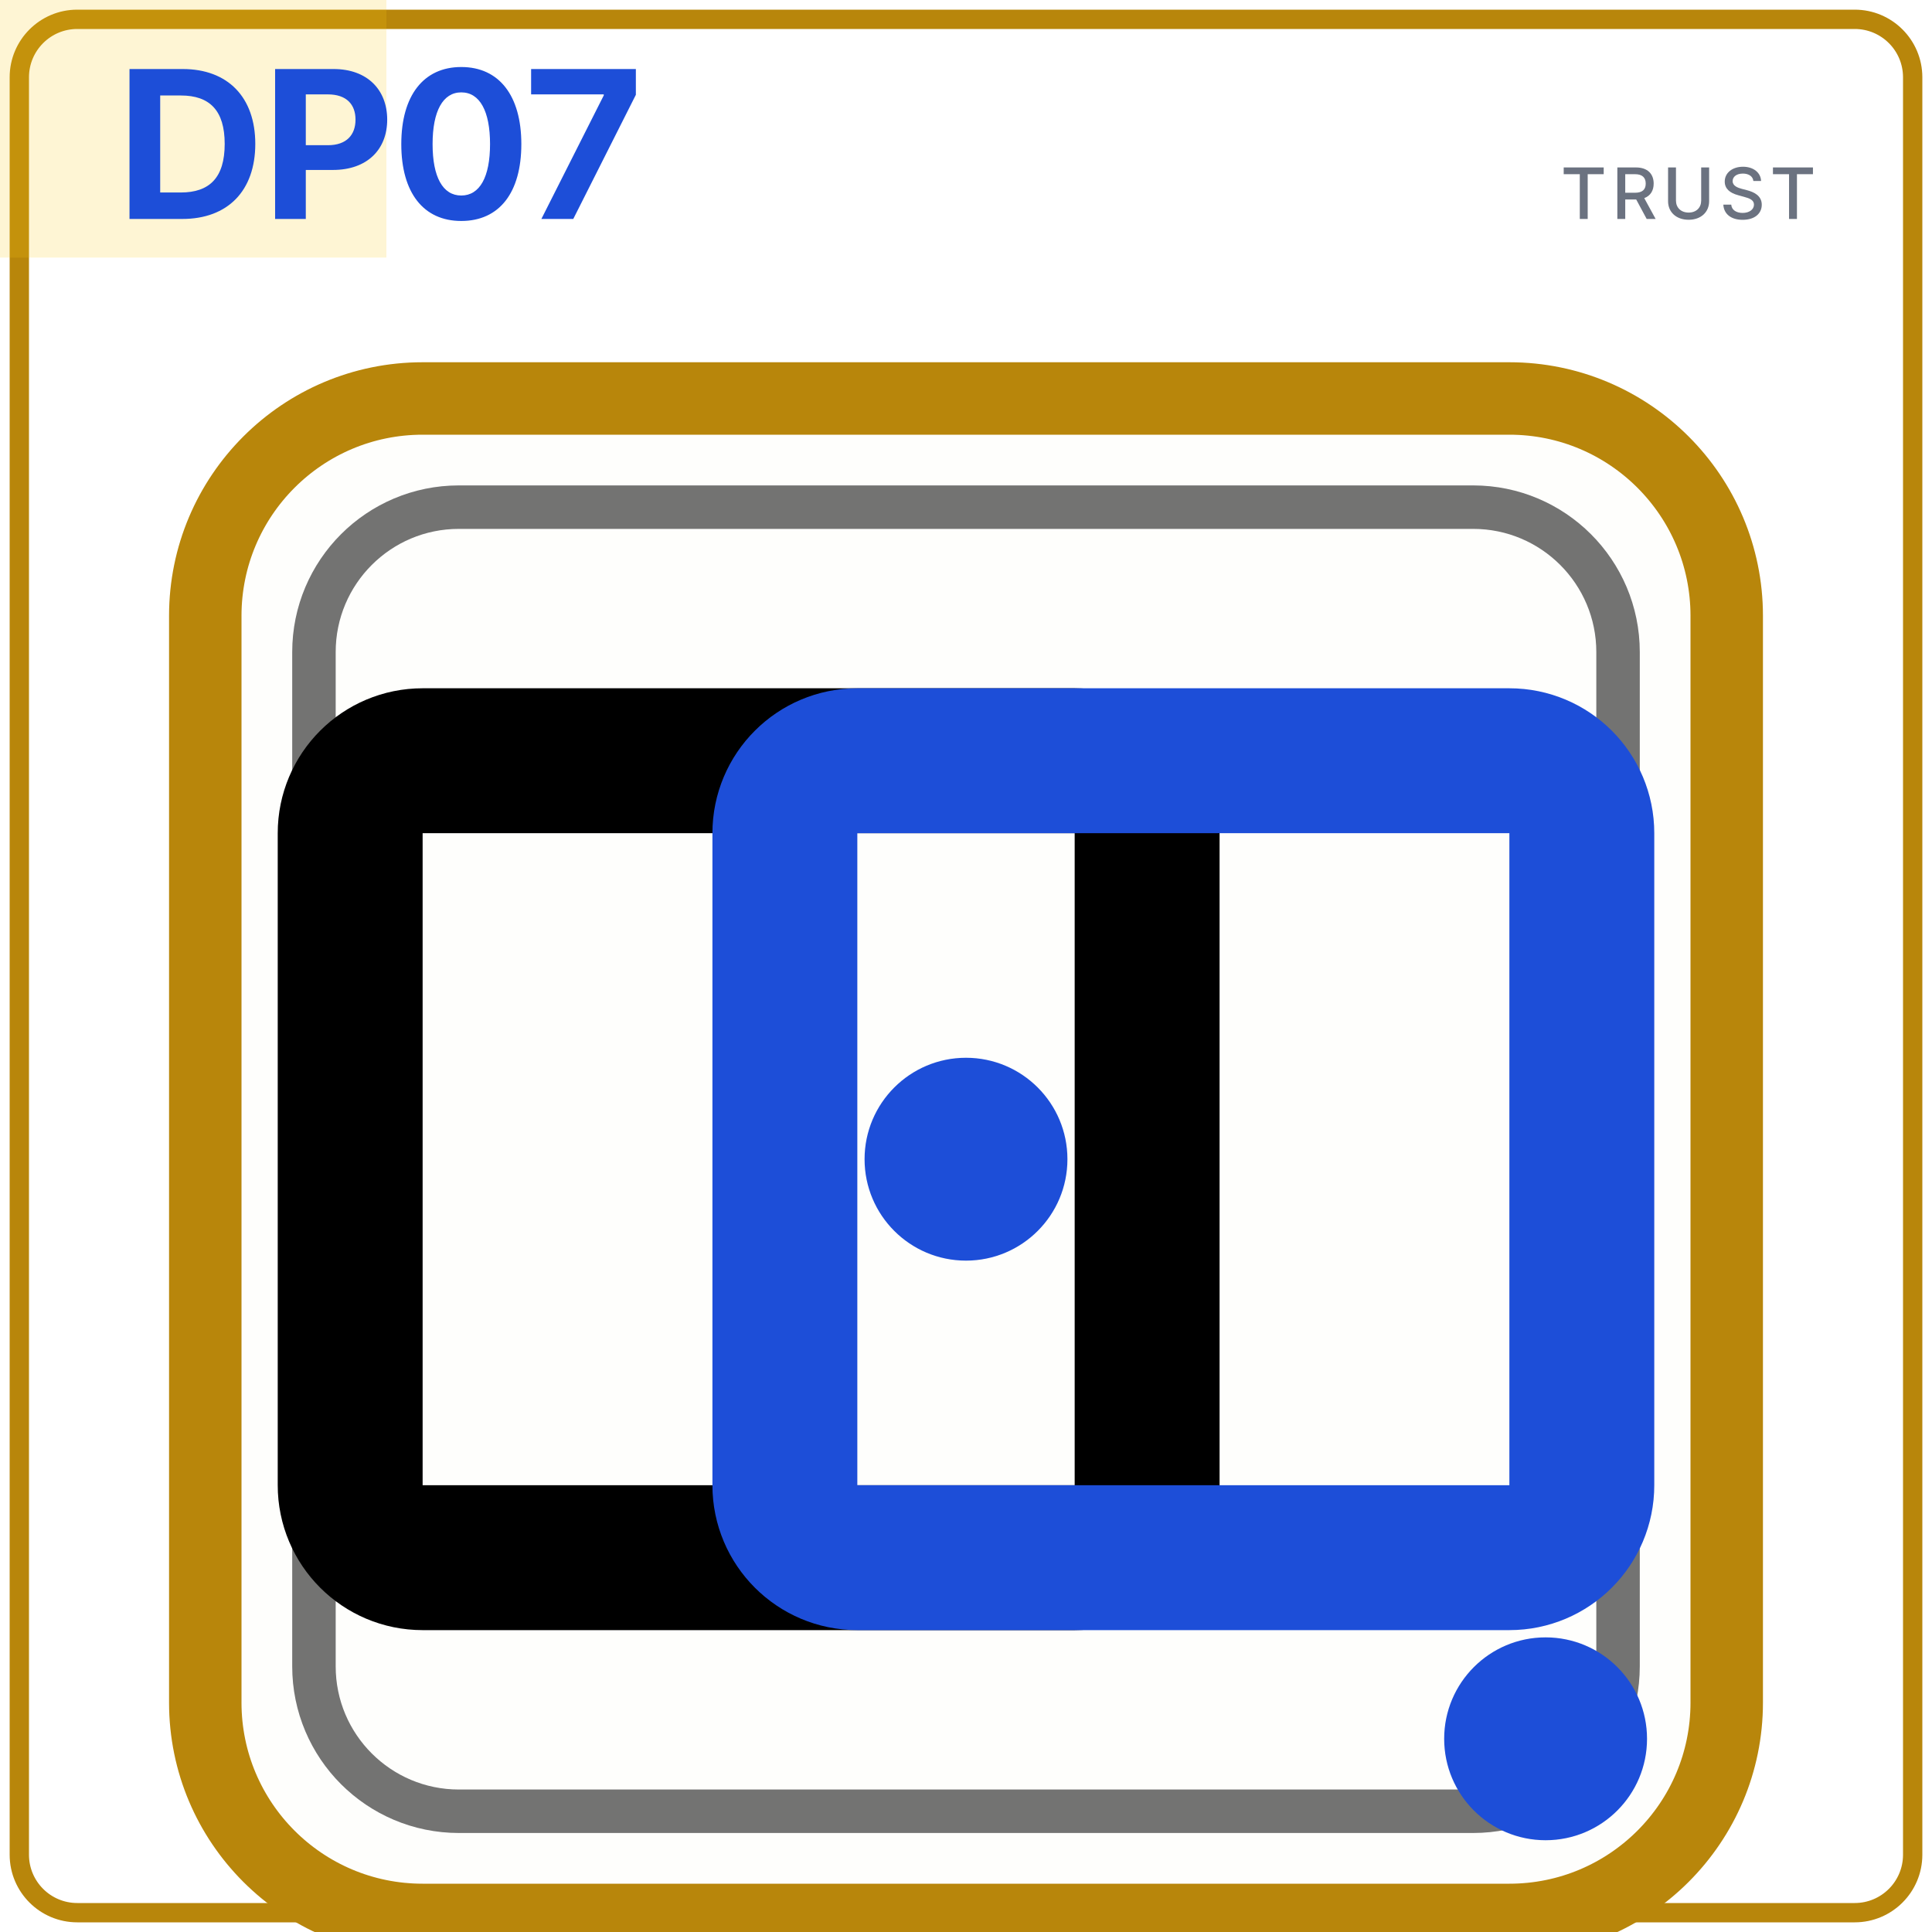
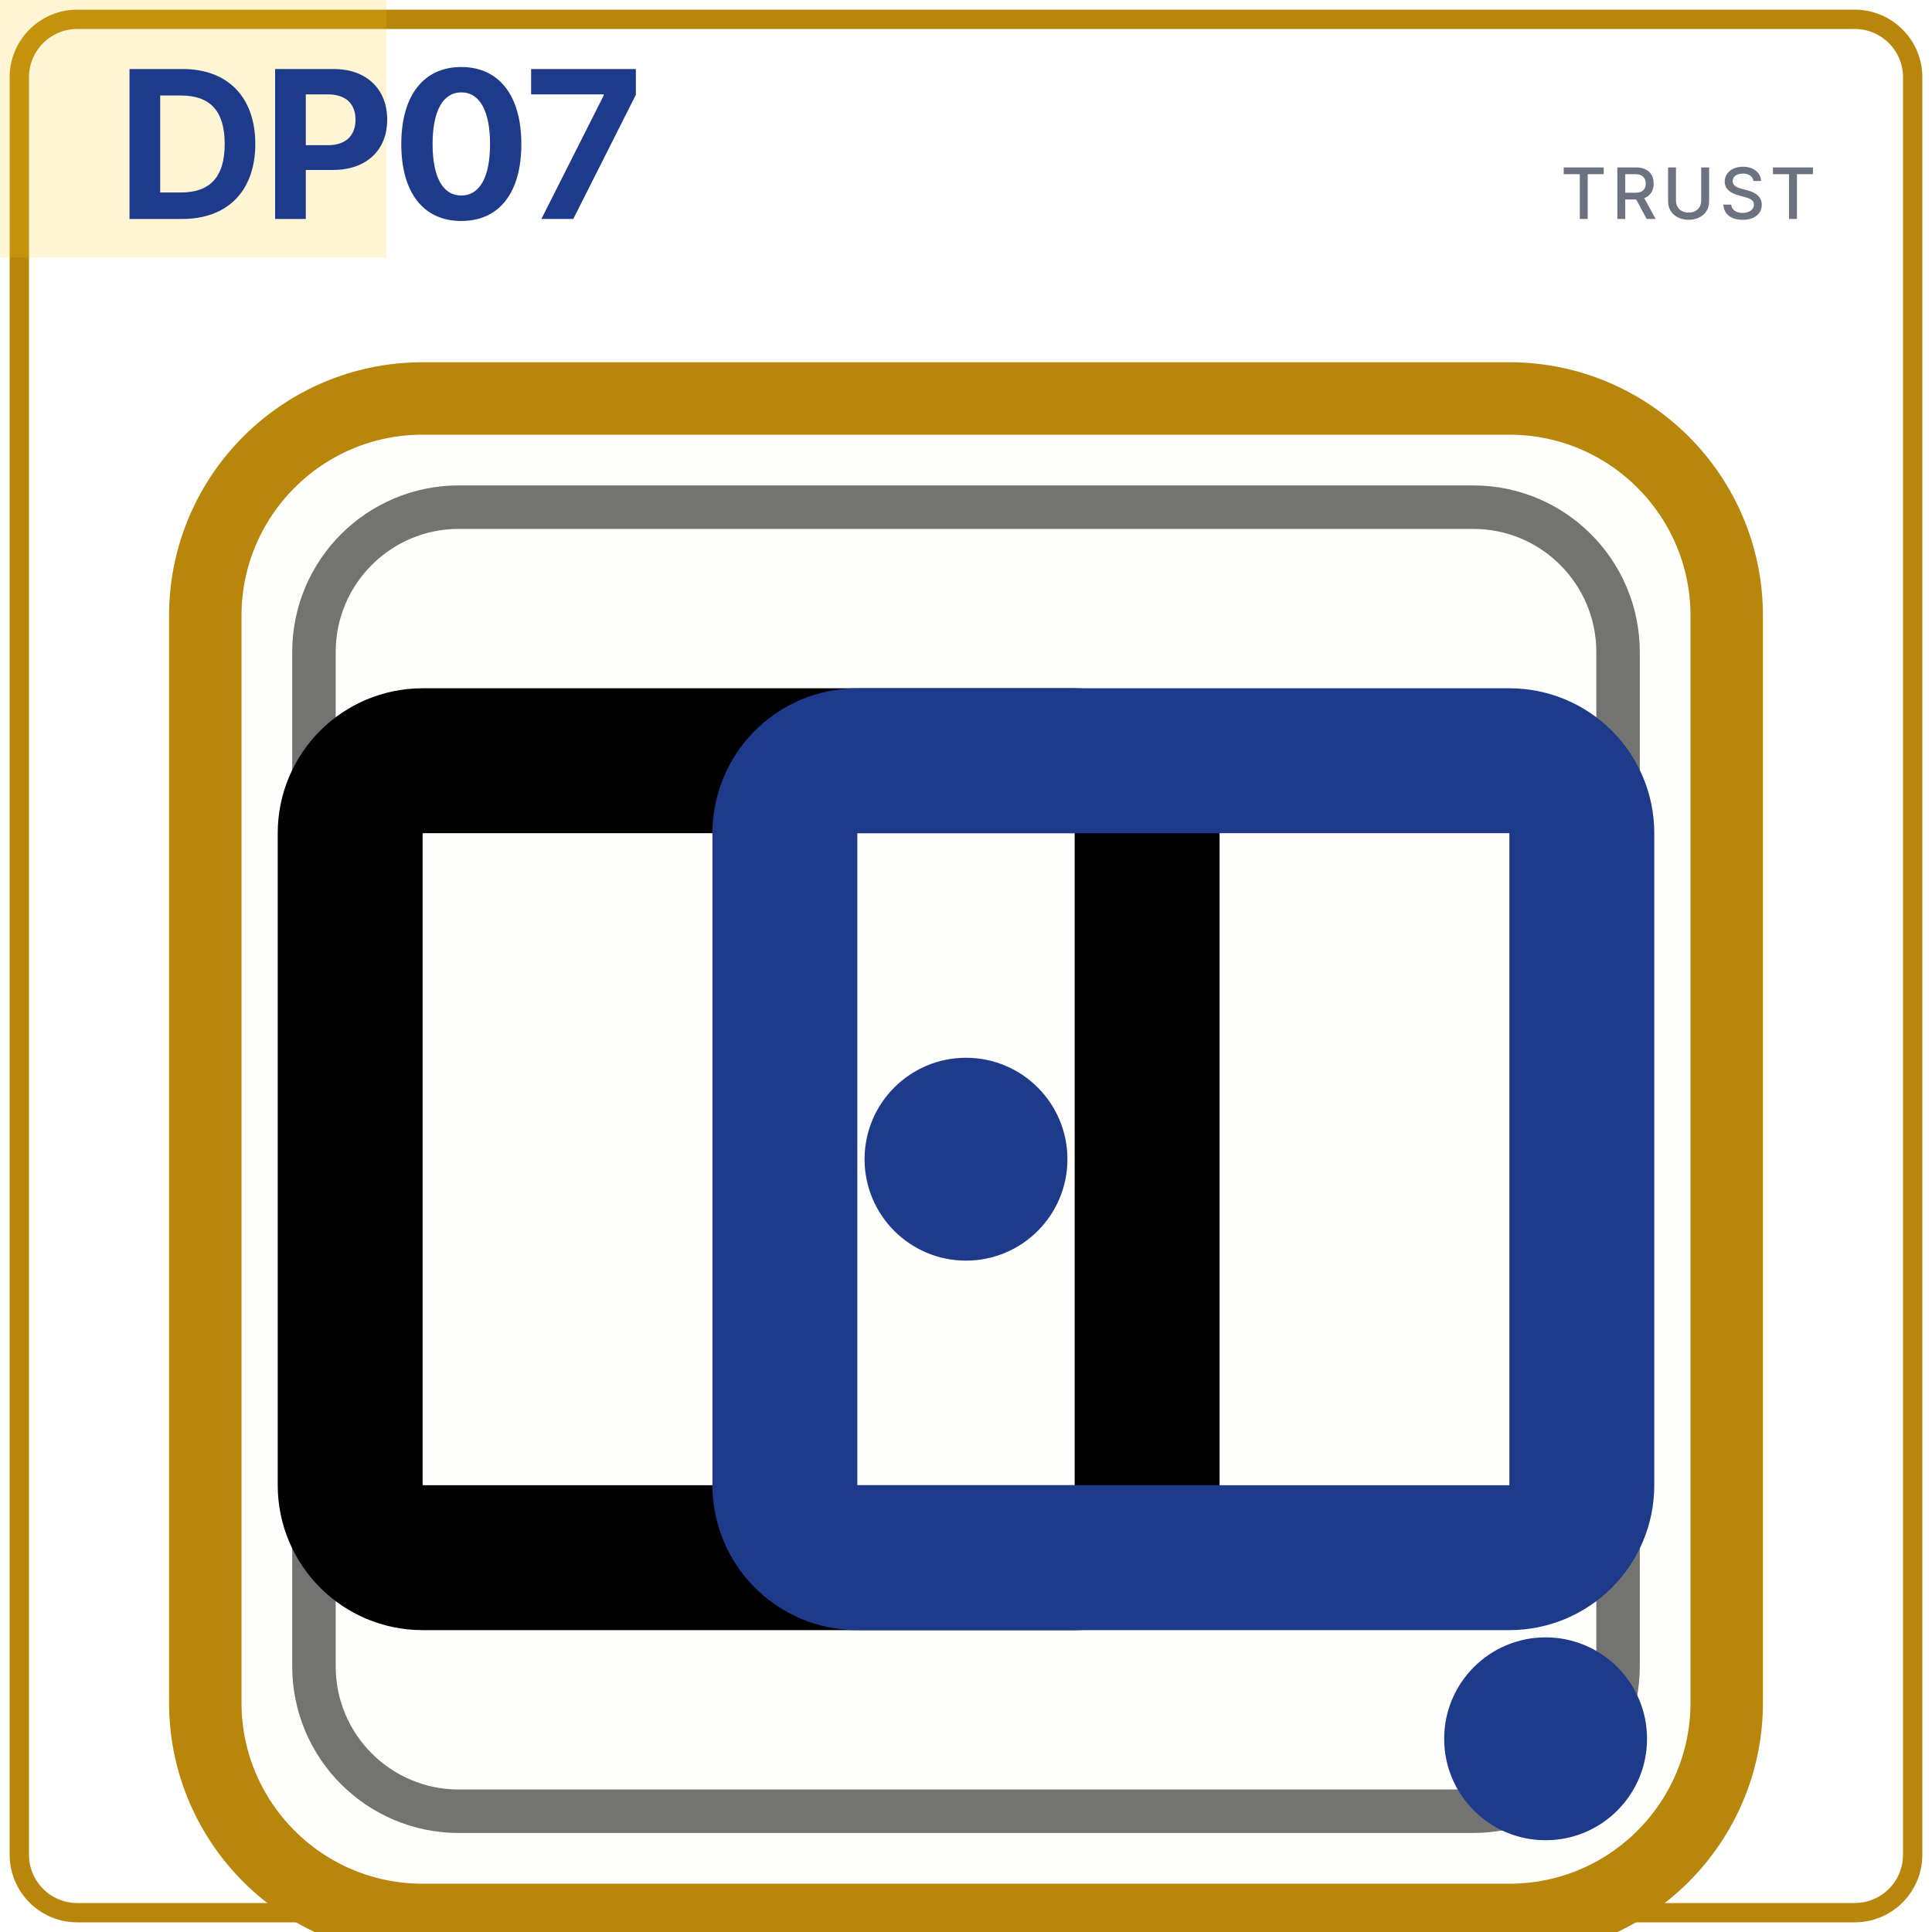
<svg xmlns="http://www.w3.org/2000/svg" viewBox="0 0 600 600" width="600" height="600" role="img" aria-labelledby="t">
  <rect width="600" height="600" fill="#ffffff" />
  <rect x="6" y="6" width="588" height="588" rx="18" fill="none" stroke="#b8860b" stroke-width="6" />
  <rect x="0" y="0" width="120" height="80" fill="#facc15" fill-opacity="0.18" />
-   <text x="36" y="68" font-family="Inter, &quot;SF Pro Text&quot;, &quot;Segoe UI&quot;, system-ui, sans-serif" font-size="64" font-weight="700" fill="#1d4ed8" letter-spacing="-1">DP07</text>
+   <text x="36" y="68" font-family="Inter, &quot;SF Pro Text&quot;, &quot;Segoe UI&quot;, system-ui, sans-serif" font-size="64" font-weight="700" fill="#1e3a8a" letter-spacing="-1">DP07</text>
  <text x="564" y="68" font-family="Inter, &quot;SF Pro Text&quot;, &quot;Segoe UI&quot;, system-ui, sans-serif" font-size="22" font-weight="500" fill="#6b7280" text-anchor="end" letter-spacing="1.5">TRUST</text>
  <svg x="30" y="90" width="540" height="540" viewBox="0 0 24 24" fill="none" stroke="#1f2937" stroke-width="2" stroke-linecap="round" stroke-linejoin="round">
    <rect x="1.5" y="1.5" width="21" height="21" rx="3" fill="#f5e9c8" fill-opacity="0.06" stroke="#b8860b" stroke-width="1" />
    <rect x="3" y="3" width="18" height="18" rx="2" fill="none" stroke="currentColor" stroke-width="0.6" stroke-opacity="0.55" />
-     <circle cx="20" cy="20" r="1.4" fill="#1d4ed8" stroke="none" />
+     <circle cx="20" cy="20" r="1.4" fill="#1e3a8a" stroke="none" />
    <rect x="3.5" y="6.5" width="11" height="11" rx="1" stroke="currentColor" fill="none" />
-     <rect x="9.5" y="6.5" width="11" height="11" rx="1" stroke="#1d4ed8" fill="none" />
-     <circle cx="12" cy="12" r="1.4" fill="#1d4ed8" stroke="none" />
+     <rect x="9.5" y="6.5" width="11" height="11" rx="1" stroke="#1e3a8a" fill="none" />
+     <circle cx="12" cy="12" r="1.4" fill="#1e3a8a" stroke="none" />
  </svg>
</svg>
